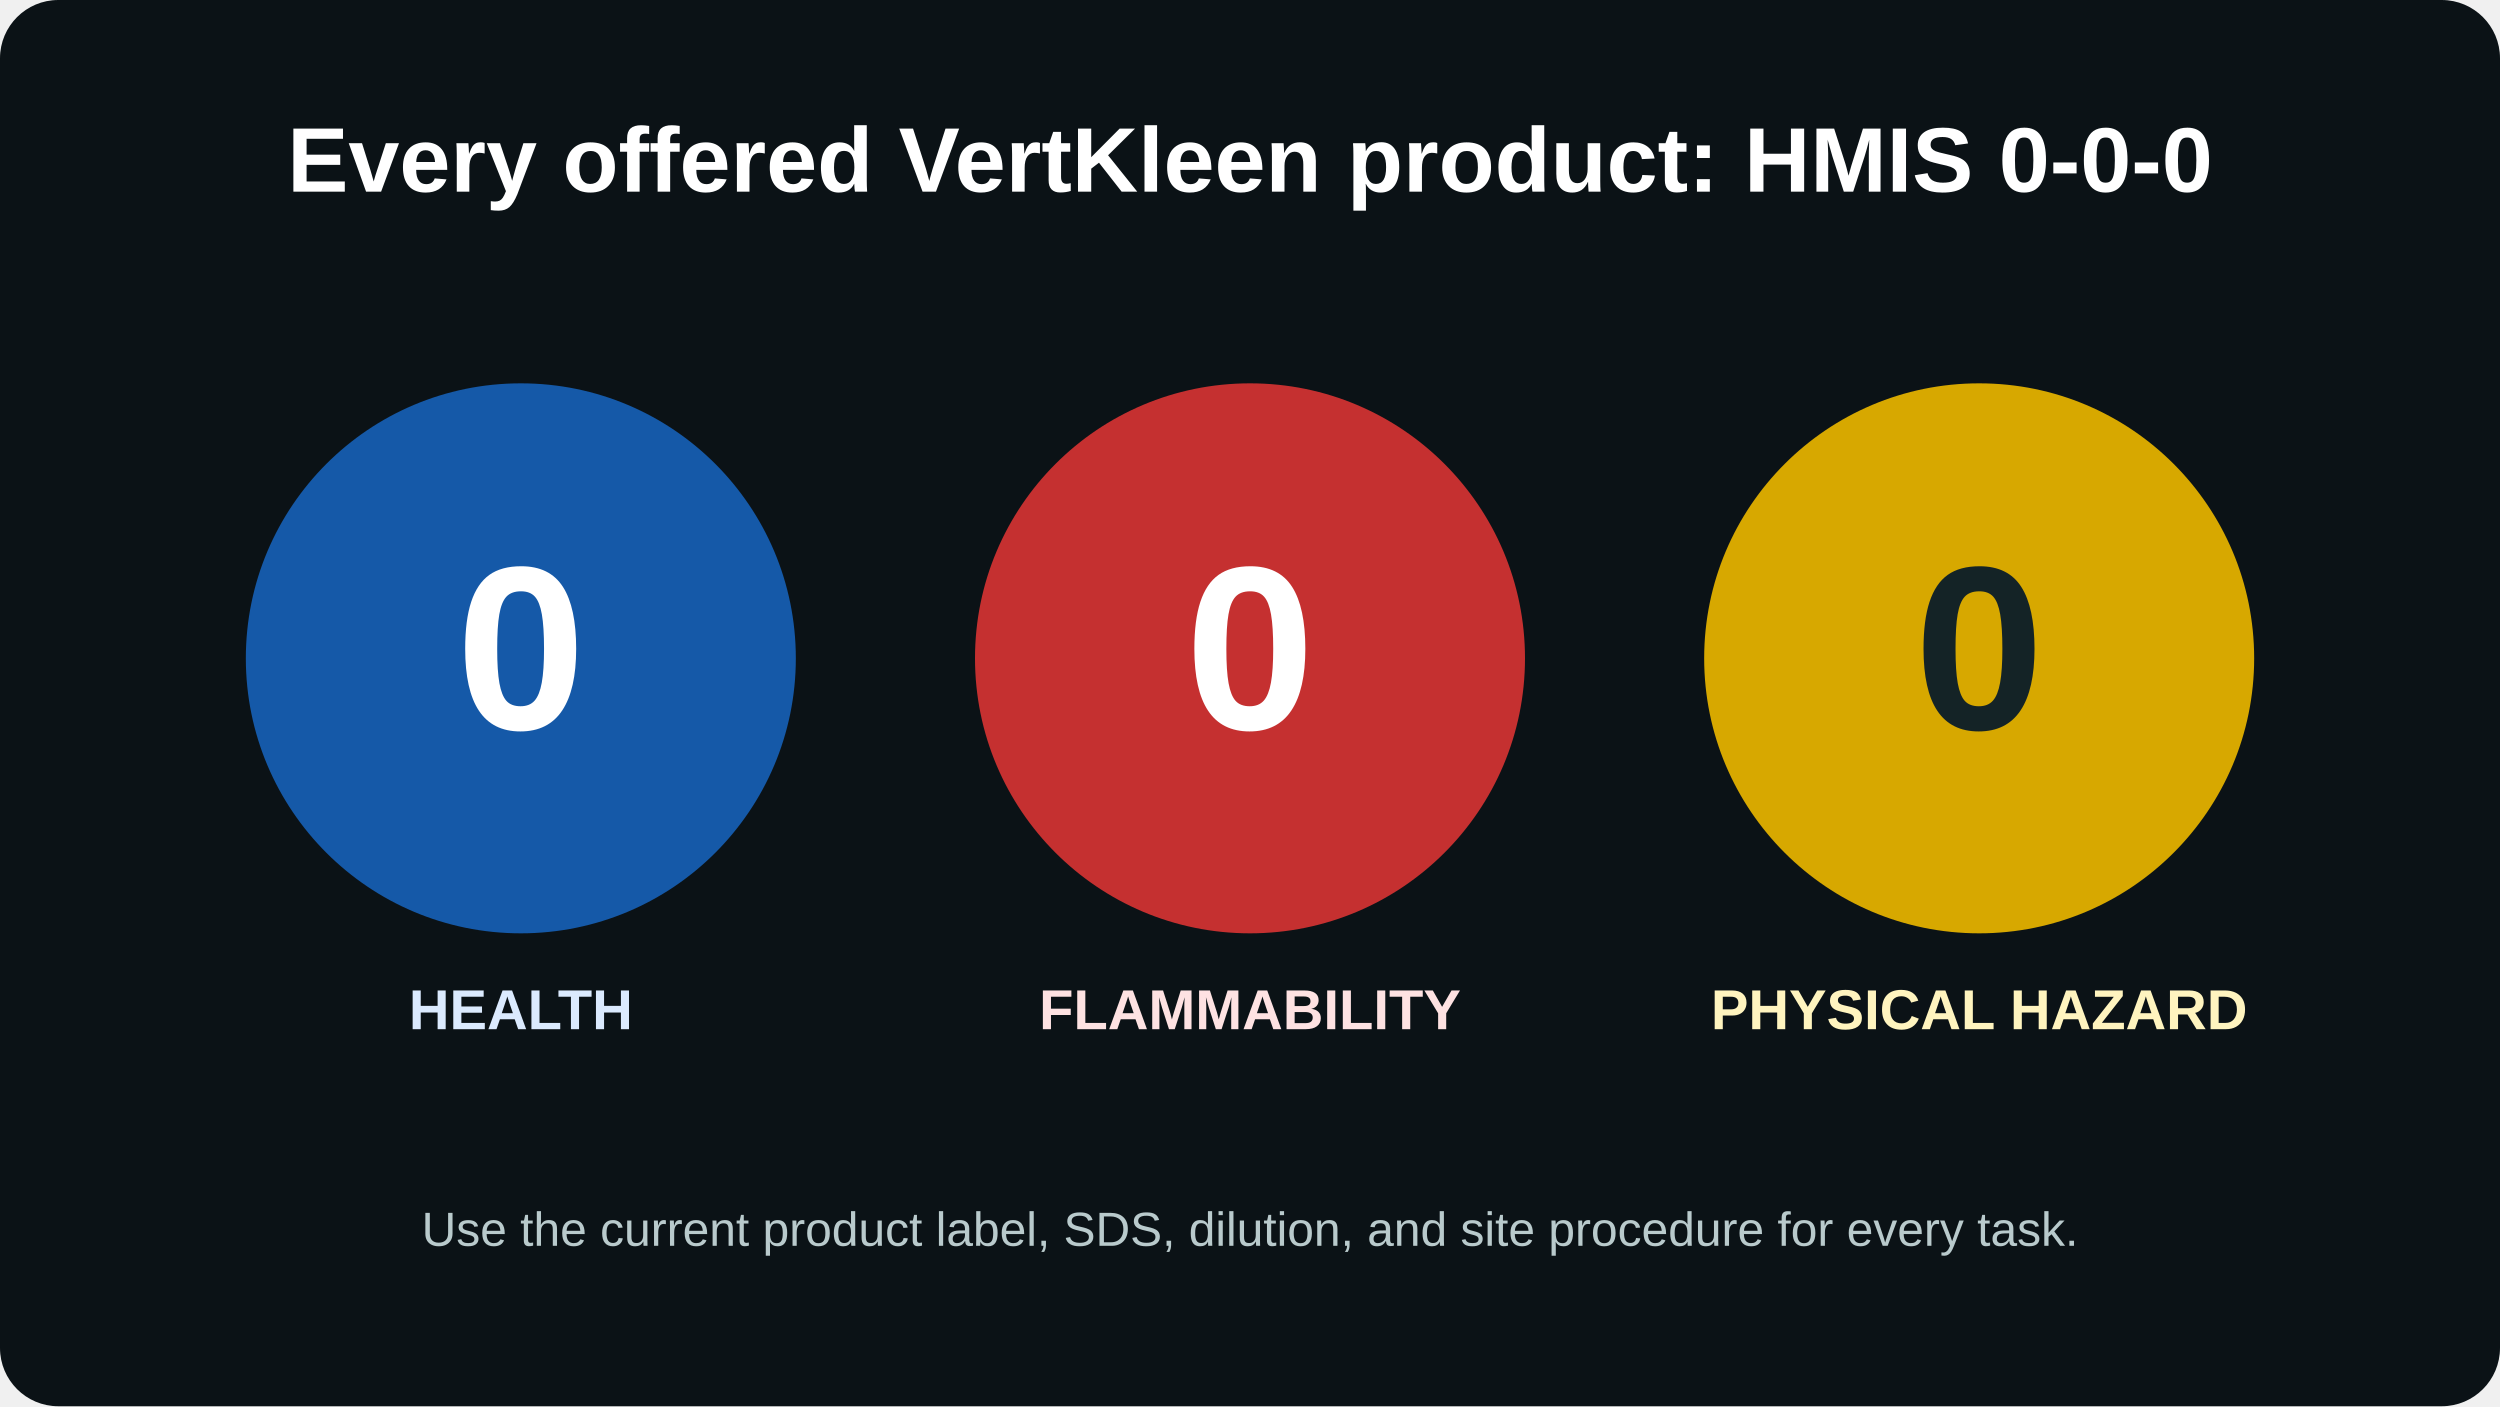
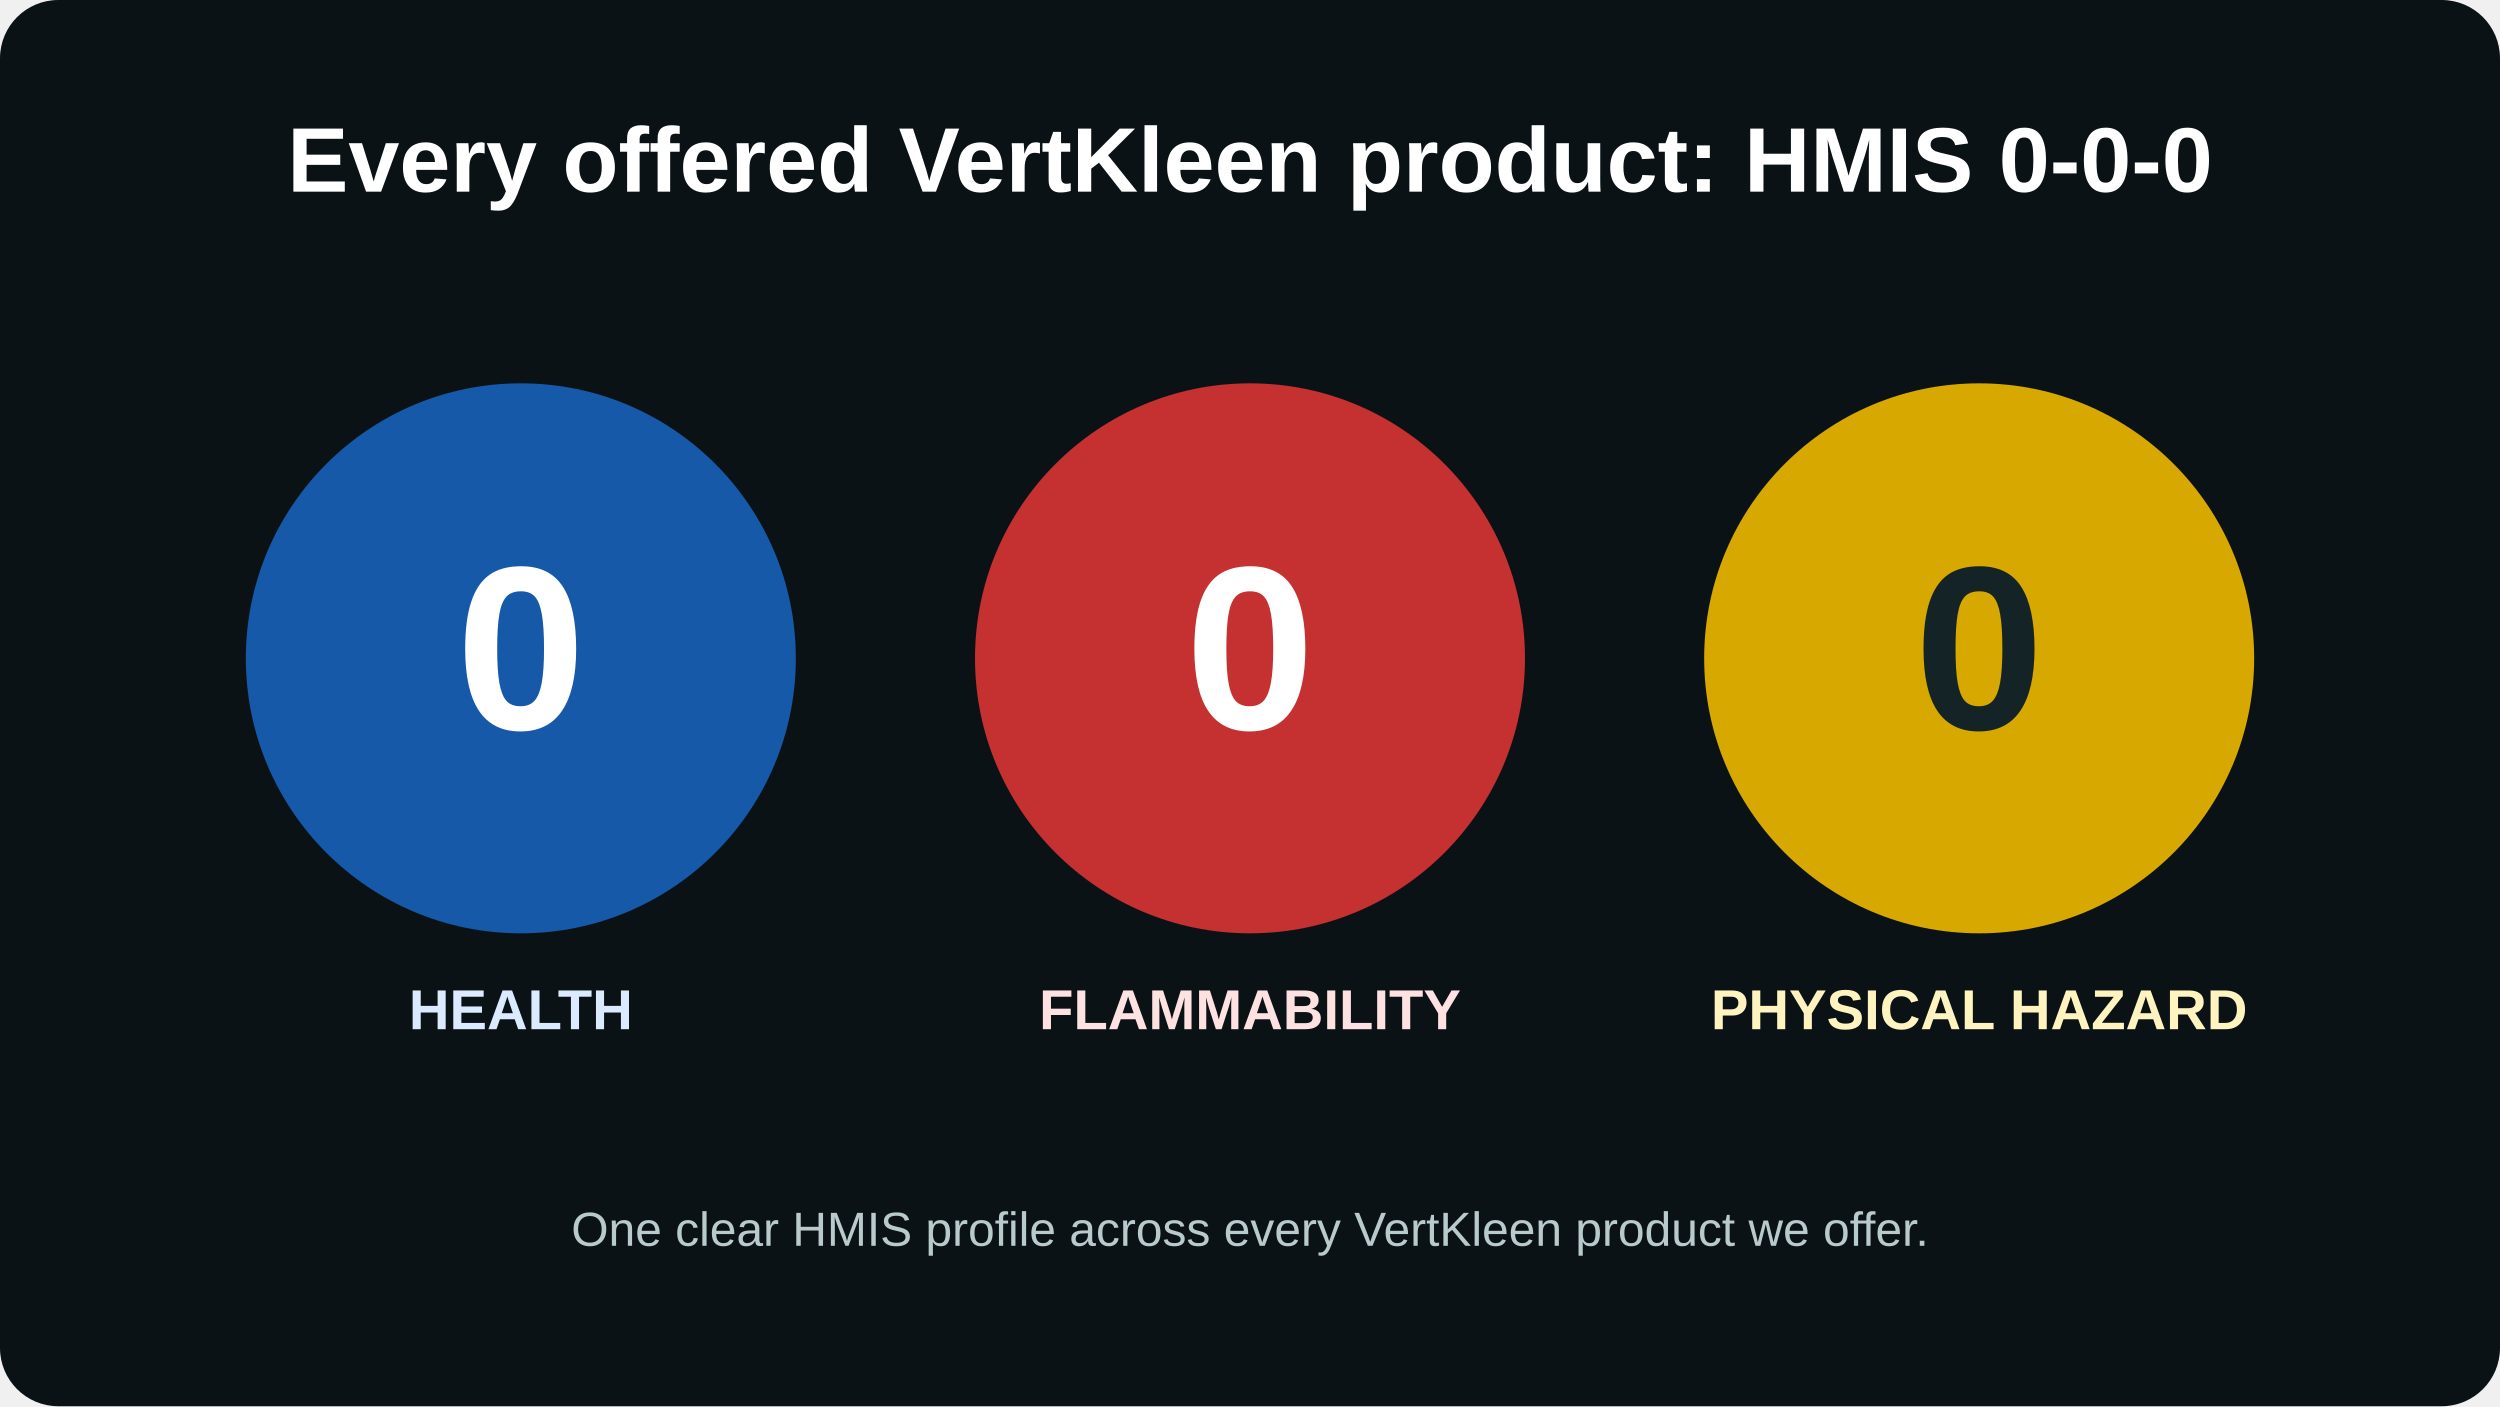
<svg xmlns="http://www.w3.org/2000/svg" viewBox="0 0 1200 675" role="img" aria-labelledby="title desc">
  <rect width="1200" height="675" rx="28" fill="#0b1216" />
  <text x="600" y="92" text-anchor="middle" fill="#fff" font-family="Arial,sans-serif" font-size="44" font-weight="700">Every offered VertKleen product: HMIS 0-0-0</text>
  <g font-family="Arial,sans-serif" text-anchor="middle">
    <g transform="translate(250 316)">
      <circle r="132" fill="#1559a8" />
      <text y="34" fill="#fff" font-size="112" font-weight="700">0</text>
      <text y="178" fill="#dbeafe" font-size="27" font-weight="700">HEALTH</text>
    </g>
    <g transform="translate(600 316)">
      <circle r="132" fill="#c53030" />
      <text y="34" fill="#fff" font-size="112" font-weight="700">0</text>
      <text y="178" fill="#fee2e2" font-size="27" font-weight="700">FLAMMABILITY</text>
    </g>
    <g transform="translate(950 316)">
      <circle r="132" fill="#d7a800" />
      <text y="34" fill="#142326" font-size="112" font-weight="700">0</text>
      <text y="178" fill="#fff4bf" font-size="27" font-weight="700">PHYSICAL HAZARD</text>
    </g>
  </g>
-   <text x="600" y="598" text-anchor="middle" fill="#b9cacc" font-family="Arial,sans-serif" font-size="23">Use the current product label, SDS, dilution, and site procedure for every task.</text>
+   <text x="600" y="598" text-anchor="middle" fill="#b9cacc" font-family="Arial,sans-serif" font-size="23">One clear HMIS profile across every VertKleen product we offer.</text>
</svg>
